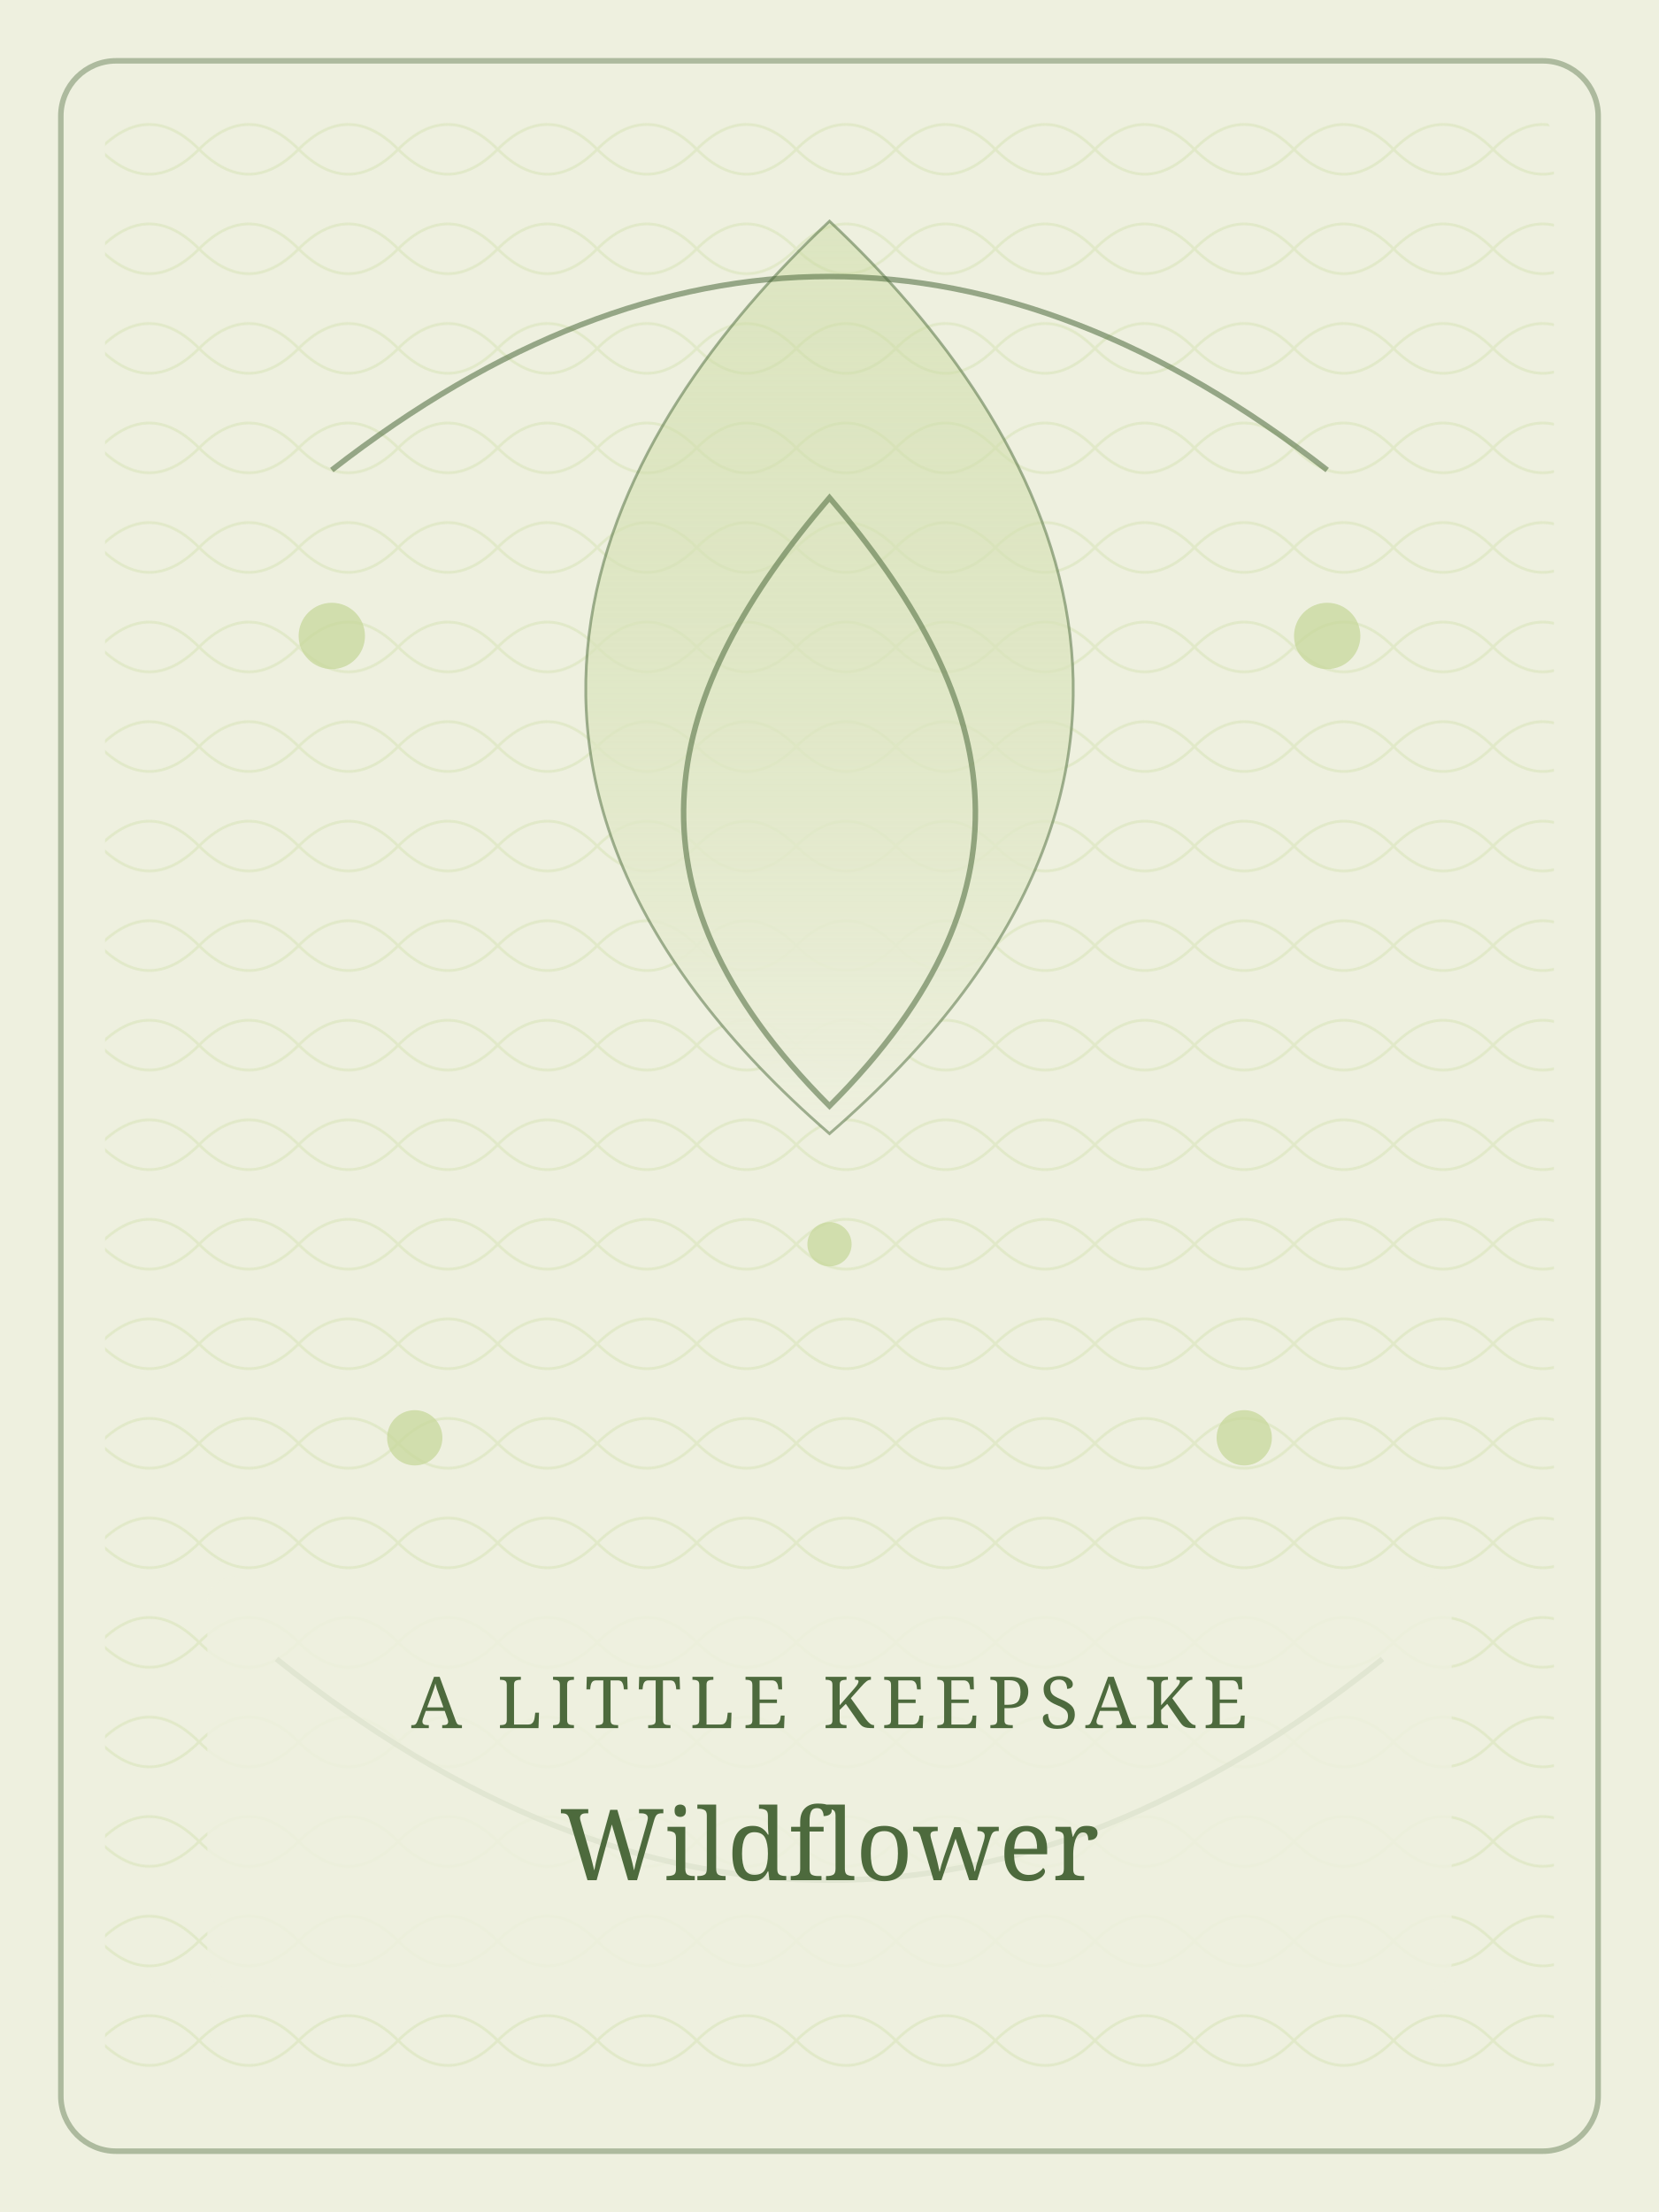
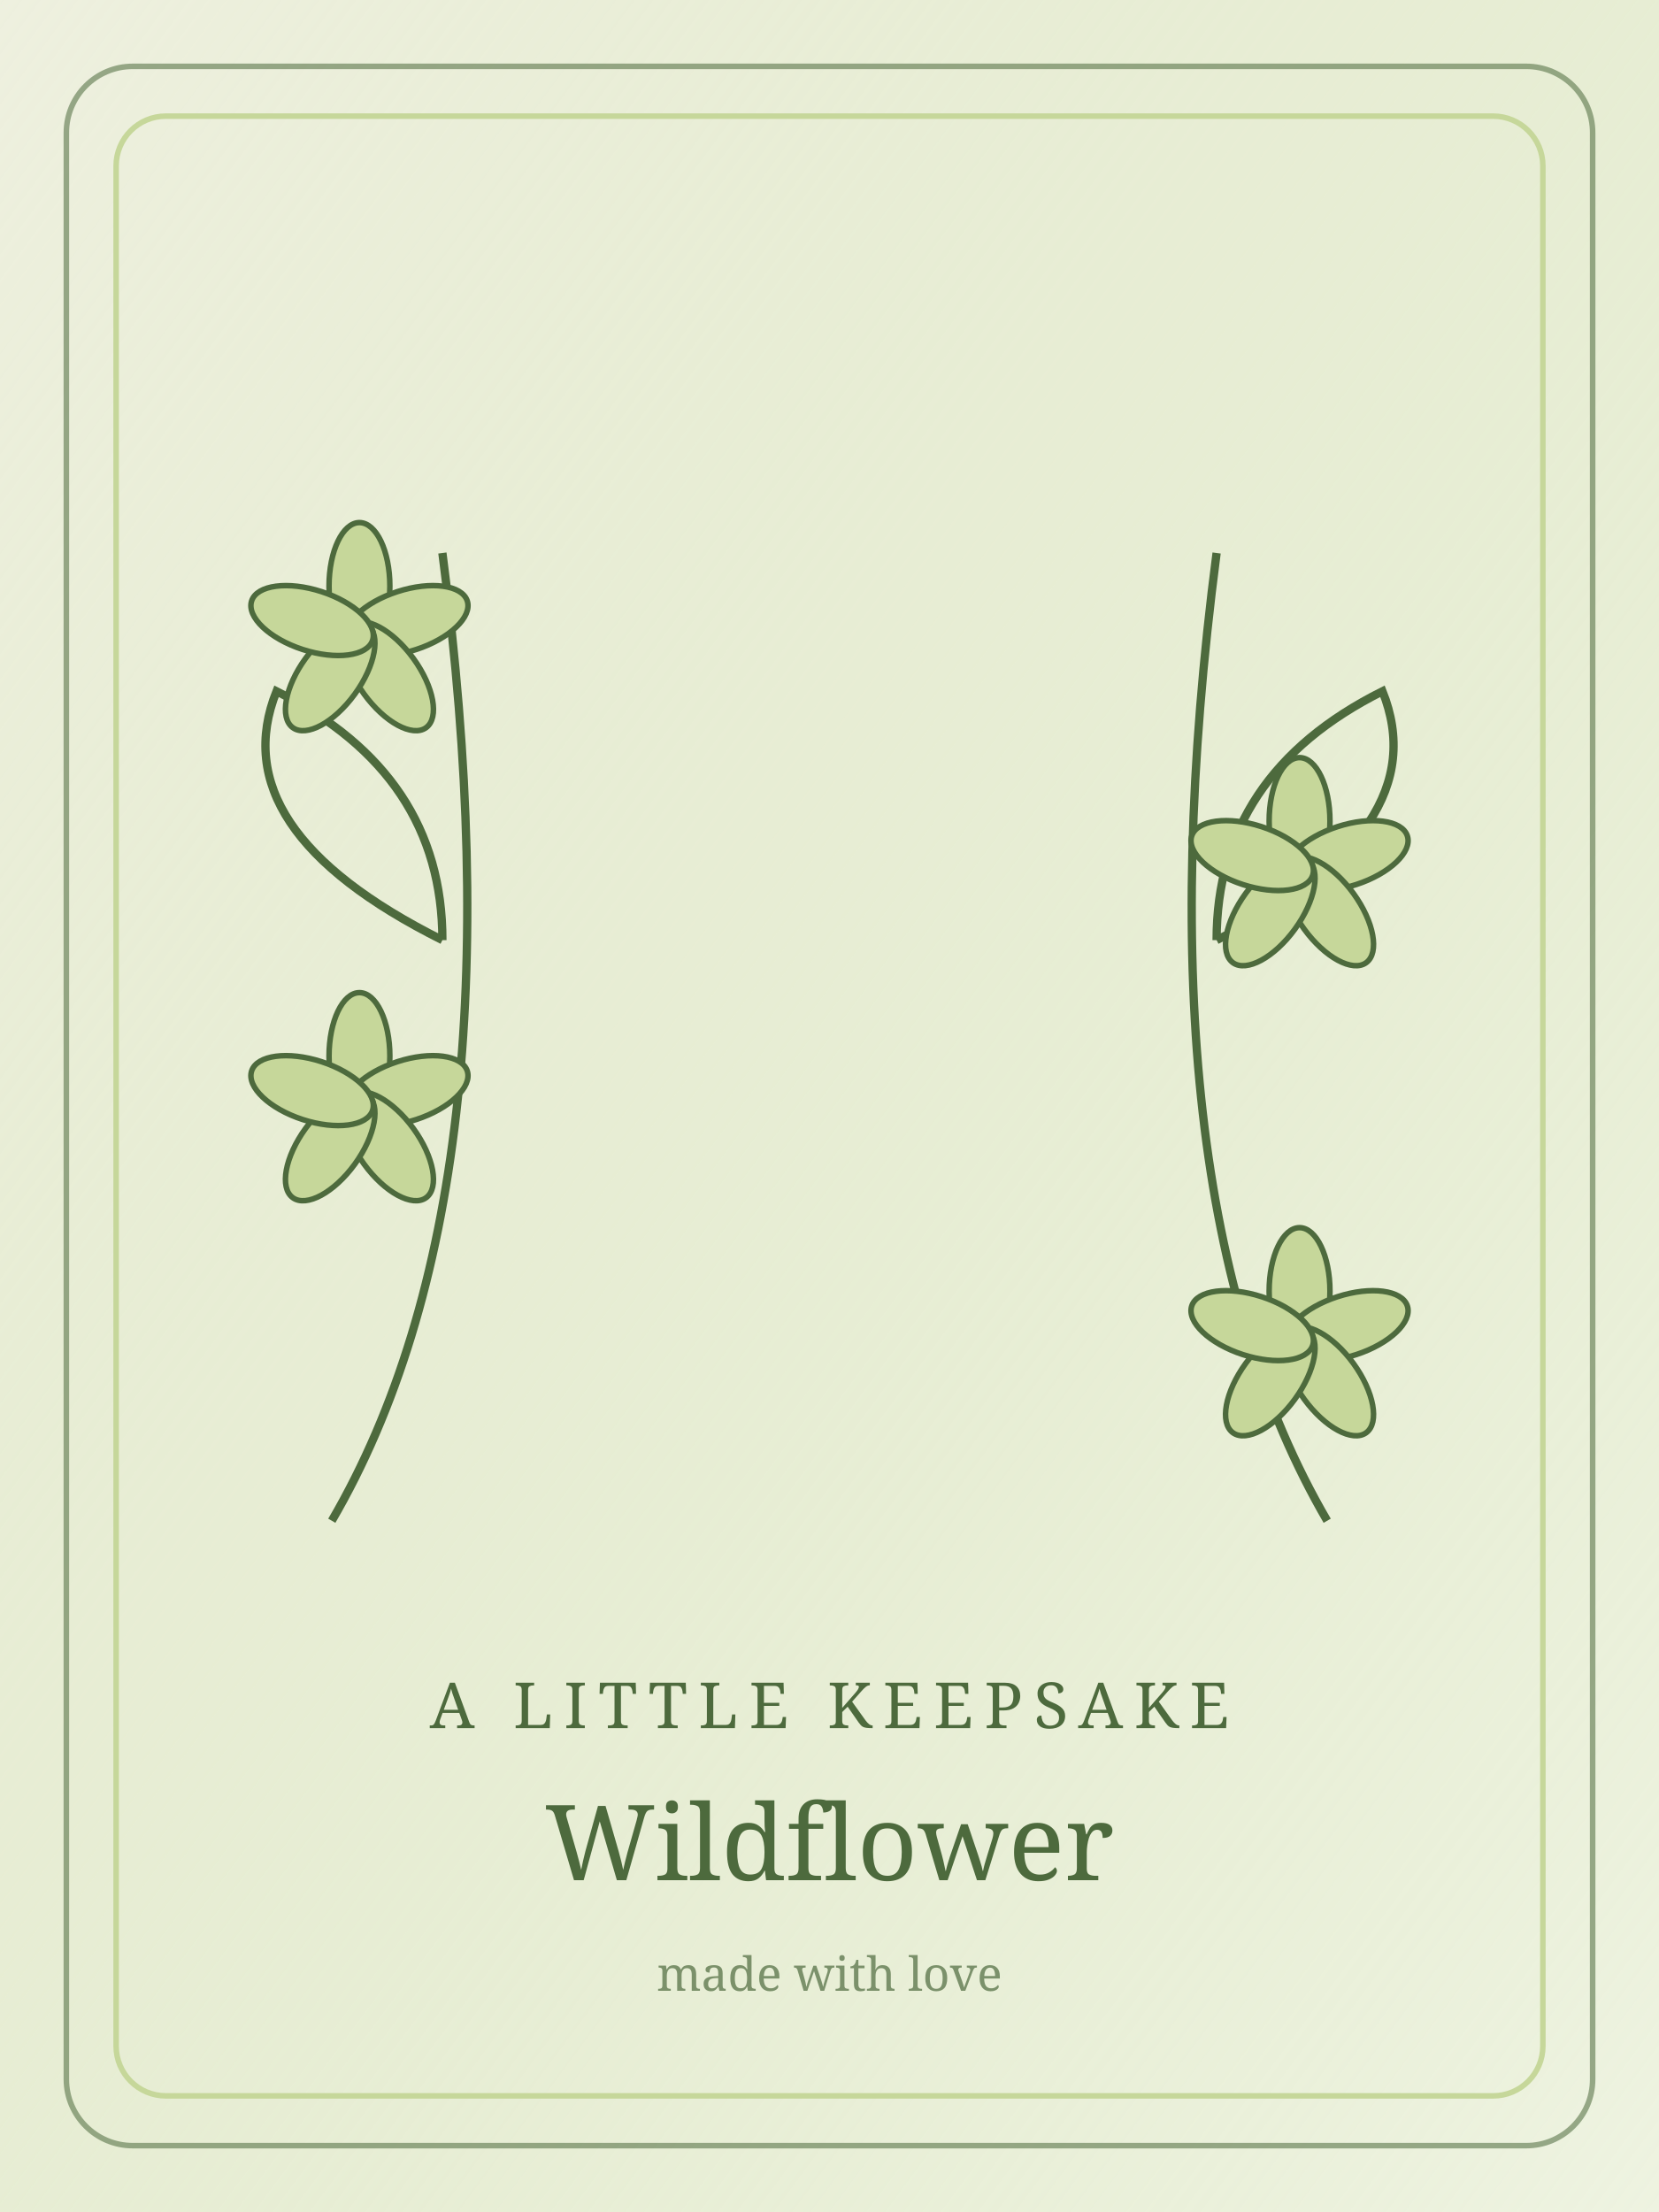
<svg xmlns="http://www.w3.org/2000/svg" viewBox="0 0 600 800">
  <defs>
-     <pattern id="p" width="36" height="36" patternUnits="userSpaceOnUse">
-       <path d="M0 18 Q18 0 36 18 Q18 36 0 18Z" fill="none" stroke="#c6d79a" stroke-opacity=".32" />
-     </pattern>
-     <linearGradient id="g" x2="0" y2="1">
-       <stop stop-color="#c6d79a" stop-opacity=".42" />
-       <stop offset="1" stop-color="#eef0df" />
+     <linearGradient id="g" x1="0" y1="0" x2="1" y2="1">
+       <stop stop-color="#eef0df" />
+       <stop offset="1" stop-color="#c6d79a" stop-opacity=".3" />
    </linearGradient>
  </defs>
-   <rect width="600" height="800" fill="#eef0df" />
-   <rect x="22" y="22" width="556" height="756" rx="20" fill="none" stroke="#4d6a3d" stroke-opacity=".4" stroke-width="2" />
-   <rect x="38" y="38" width="524" height="724" rx="14" fill="url(#p)" />
-   <path d="M300 80 C220 155 150 280 300 410 C450 280 380 155 300 80Z" fill="url(#g)" stroke="#4d6a3d" stroke-opacity=".5" />
-   <g fill="none" stroke="#4d6a3d" stroke-opacity=".55" stroke-width="2">
-     <path d="M300 180 C240 250 220 320 300 400 C380 320 360 250 300 180Z" />
-     <path d="M120 170 Q300 30 480 170 M100 600 Q300 760 500 600" />
+   <rect width="600" height="800" fill="url(#g)" />
+   <rect x="24" y="24" width="552" height="752" rx="24" fill="none" stroke="#4d6a3d" opacity=".55" stroke-width="2" />
+   <rect x="42" y="42" width="516" height="716" rx="18" fill="none" stroke="#c6d79a" stroke-width="2" />
+   <g stroke="#4d6a3d" stroke-width="3" fill="none">
+     <path d="M120 550 Q190 430 160 200 M480 550 Q410 430 440 200" />
+     <path d="M160 340 Q80 300 100 250 Q160 280 160 340 M440 340 Q520 300 500 250 Q440 280 440 340" />
  </g>
-   <g fill="#c6d79a" opacity=".72">
-     <circle cx="120" cy="230" r="12" />
-     <circle cx="480" cy="230" r="12" />
-     <circle cx="150" cy="520" r="10" />
-     <circle cx="450" cy="520" r="10" />
-     <circle cx="300" cy="450" r="8" />
+   <g fill="#c6d79a" stroke="#4d6a3d" stroke-width="2">
+     <g transform="translate(130 230)">
+       <circle r="11" />
+       <ellipse rx="11" ry="23" transform="translate(0 -18)" />
+       <ellipse rx="11" ry="23" transform="rotate(72) translate(0 -18)" />
+       <ellipse rx="11" ry="23" transform="rotate(144) translate(0 -18)" />
+       <ellipse rx="11" ry="23" transform="rotate(216) translate(0 -18)" />
+       <ellipse rx="11" ry="23" transform="rotate(288) translate(0 -18)" />
+     </g>
+     <g transform="translate(470 315)">
+       <circle r="11" />
+       <ellipse rx="11" ry="23" transform="translate(0 -18)" />
+       <ellipse rx="11" ry="23" transform="rotate(72) translate(0 -18)" />
+       <ellipse rx="11" ry="23" transform="rotate(144) translate(0 -18)" />
+       <ellipse rx="11" ry="23" transform="rotate(216) translate(0 -18)" />
+       <ellipse rx="11" ry="23" transform="rotate(288) translate(0 -18)" />
+     </g>
+     <g transform="translate(130 400)">
+       <circle r="11" />
+       <ellipse rx="11" ry="23" transform="translate(0 -18)" />
+       <ellipse rx="11" ry="23" transform="rotate(72) translate(0 -18)" />
+       <ellipse rx="11" ry="23" transform="rotate(144) translate(0 -18)" />
+       <ellipse rx="11" ry="23" transform="rotate(216) translate(0 -18)" />
+       <ellipse rx="11" ry="23" transform="rotate(288) translate(0 -18)" />
+     </g>
+     <g transform="translate(470 485)">
+       <circle r="11" />
+       <ellipse rx="11" ry="23" transform="translate(0 -18)" />
+       <ellipse rx="11" ry="23" transform="rotate(72) translate(0 -18)" />
+       <ellipse rx="11" ry="23" transform="rotate(144) translate(0 -18)" />
+       <ellipse rx="11" ry="23" transform="rotate(216) translate(0 -18)" />
+       <ellipse rx="11" ry="23" transform="rotate(288) translate(0 -18)" />
+     </g>
  </g>
-   <rect x="75" y="570" width="450" height="150" rx="10" fill="#eef0df" fill-opacity=".86" />
-   <text x="300" y="625" text-anchor="middle" font-family="Georgia,serif" font-size="26" fill="#4d6a3d" letter-spacing="3">A LITTLE KEEPSAKE</text>
-   <text x="300" y="680" text-anchor="middle" font-family="Georgia,serif" font-size="36" fill="#4d6a3d">Wildflower</text>
+   <text x="300" y="625" text-anchor="middle" font-family="Georgia,serif" font-size="23" fill="#4d6a3d" letter-spacing="4">A LITTLE KEEPSAKE</text>
+   <text x="300" y="680" text-anchor="middle" font-family="Georgia,serif" font-size="38" fill="#4d6a3d">Wildflower</text>
+   <text x="300" y="720" text-anchor="middle" font-family="serif" font-size="17" fill="#4d6a3d" opacity=".7">made with love</text>
</svg>
